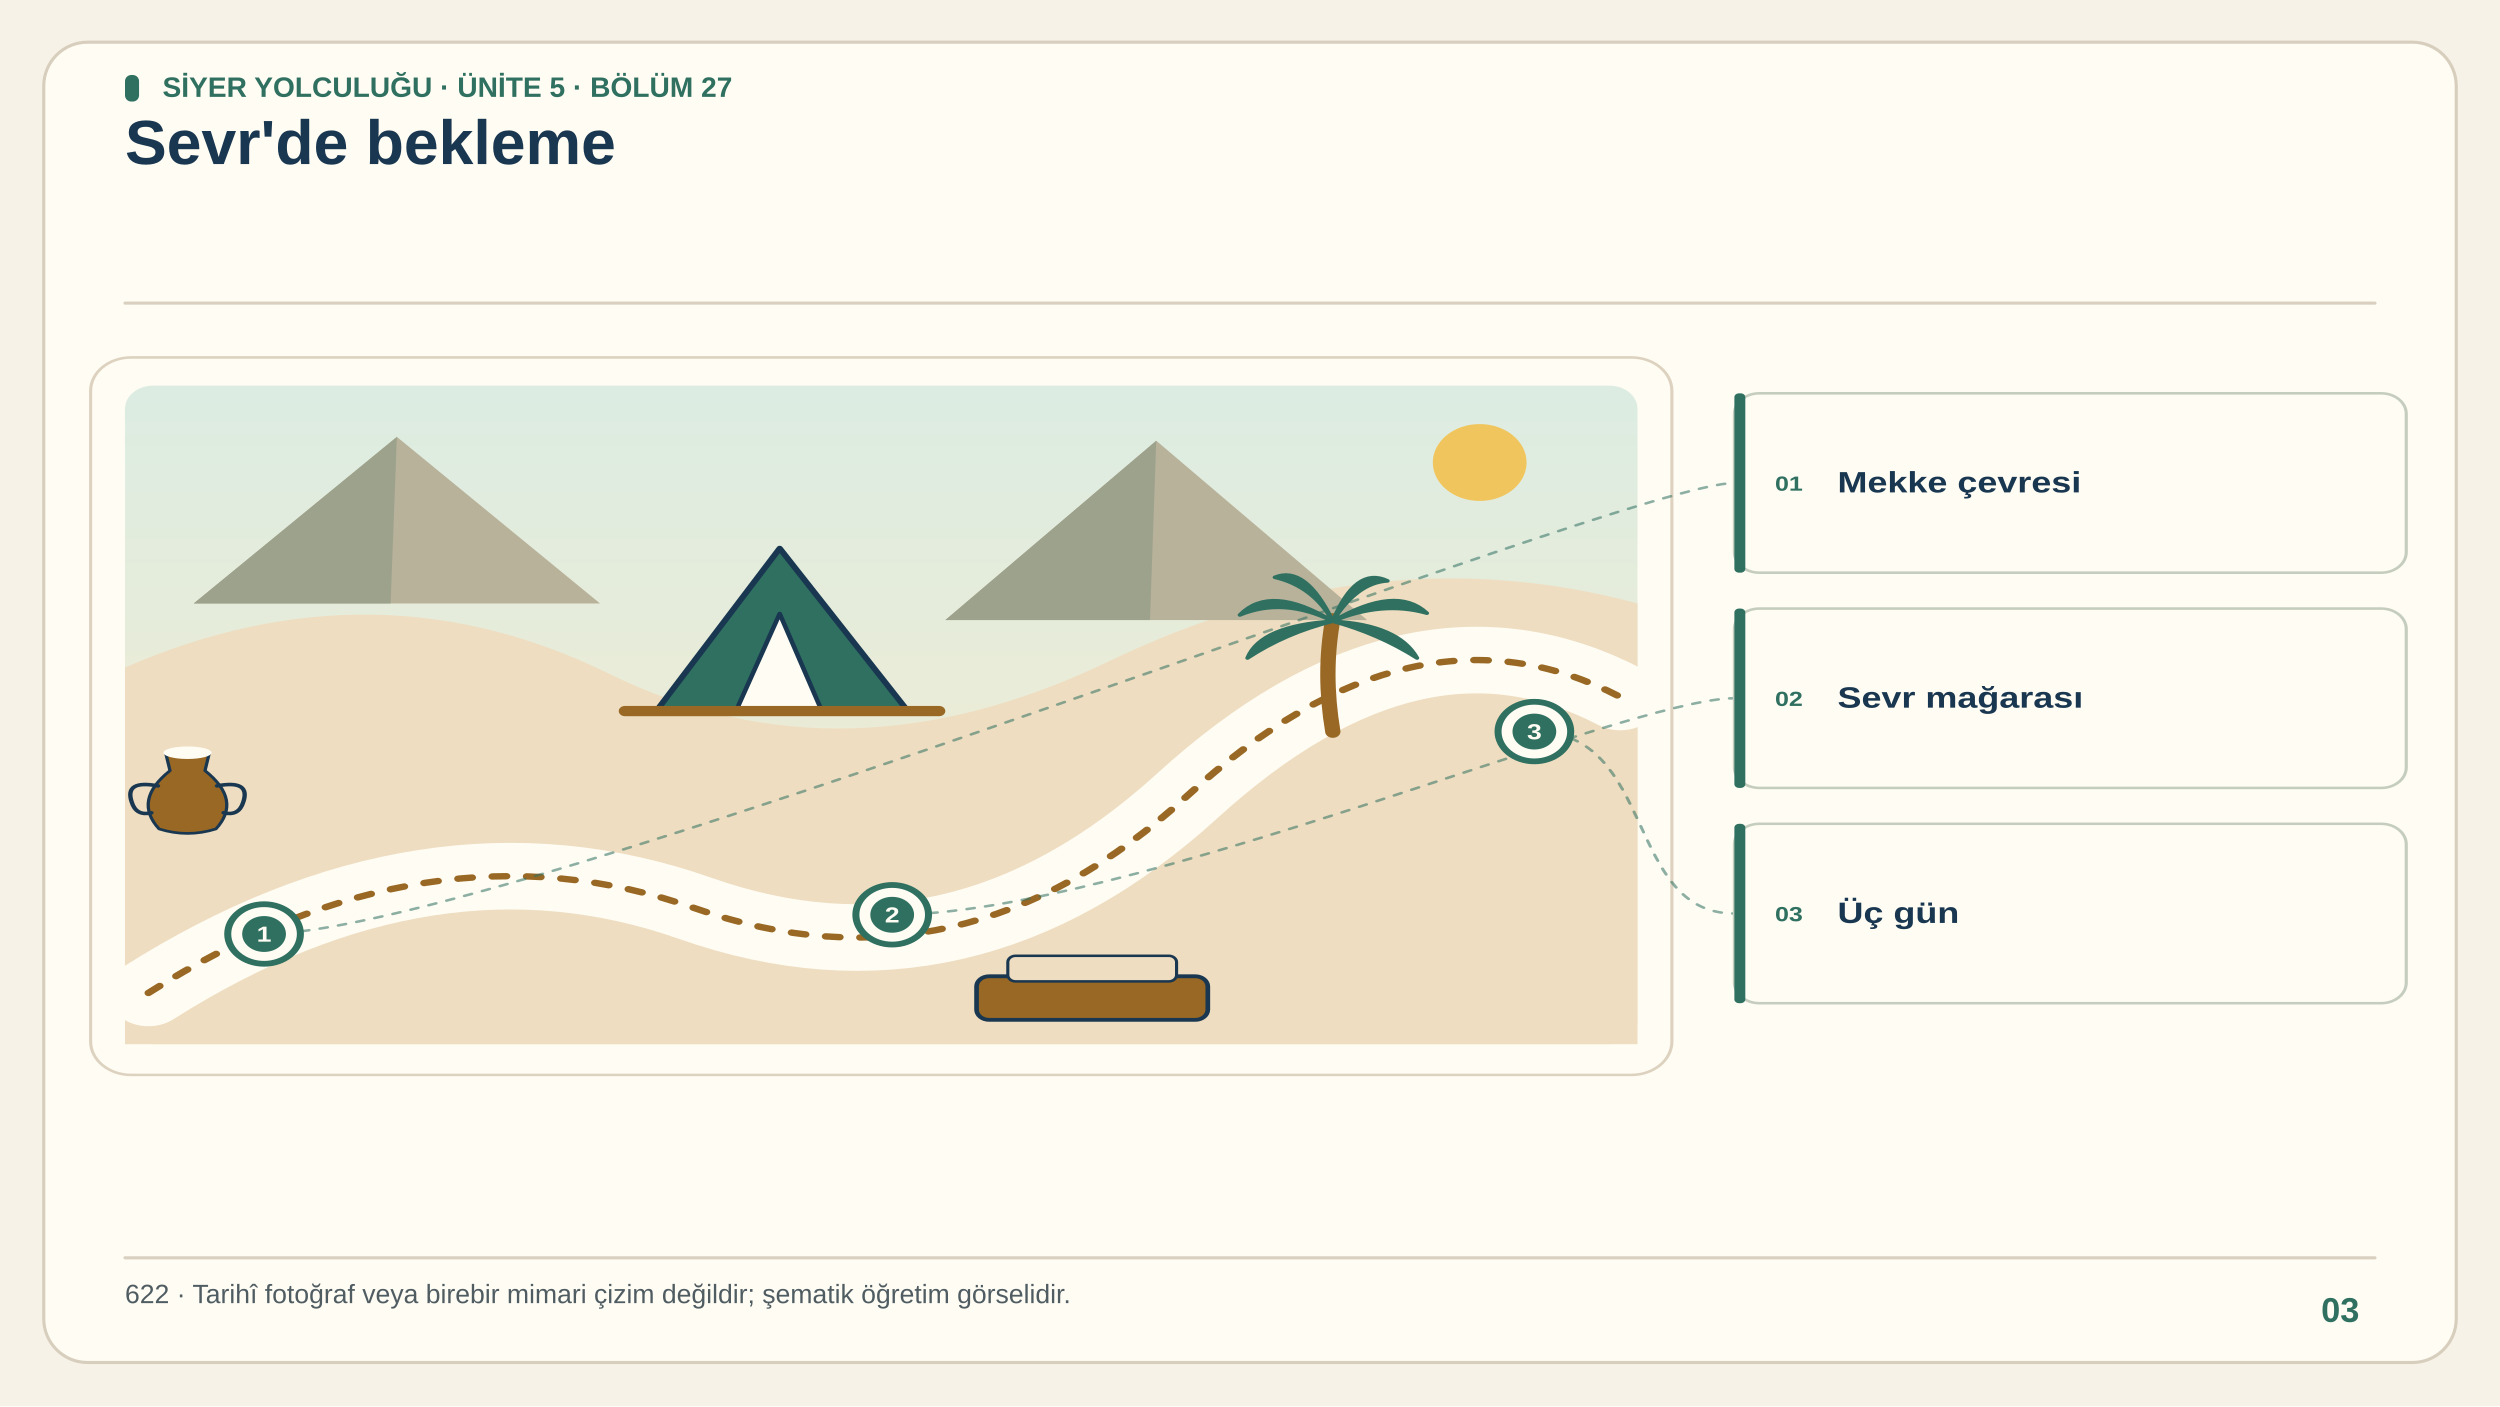
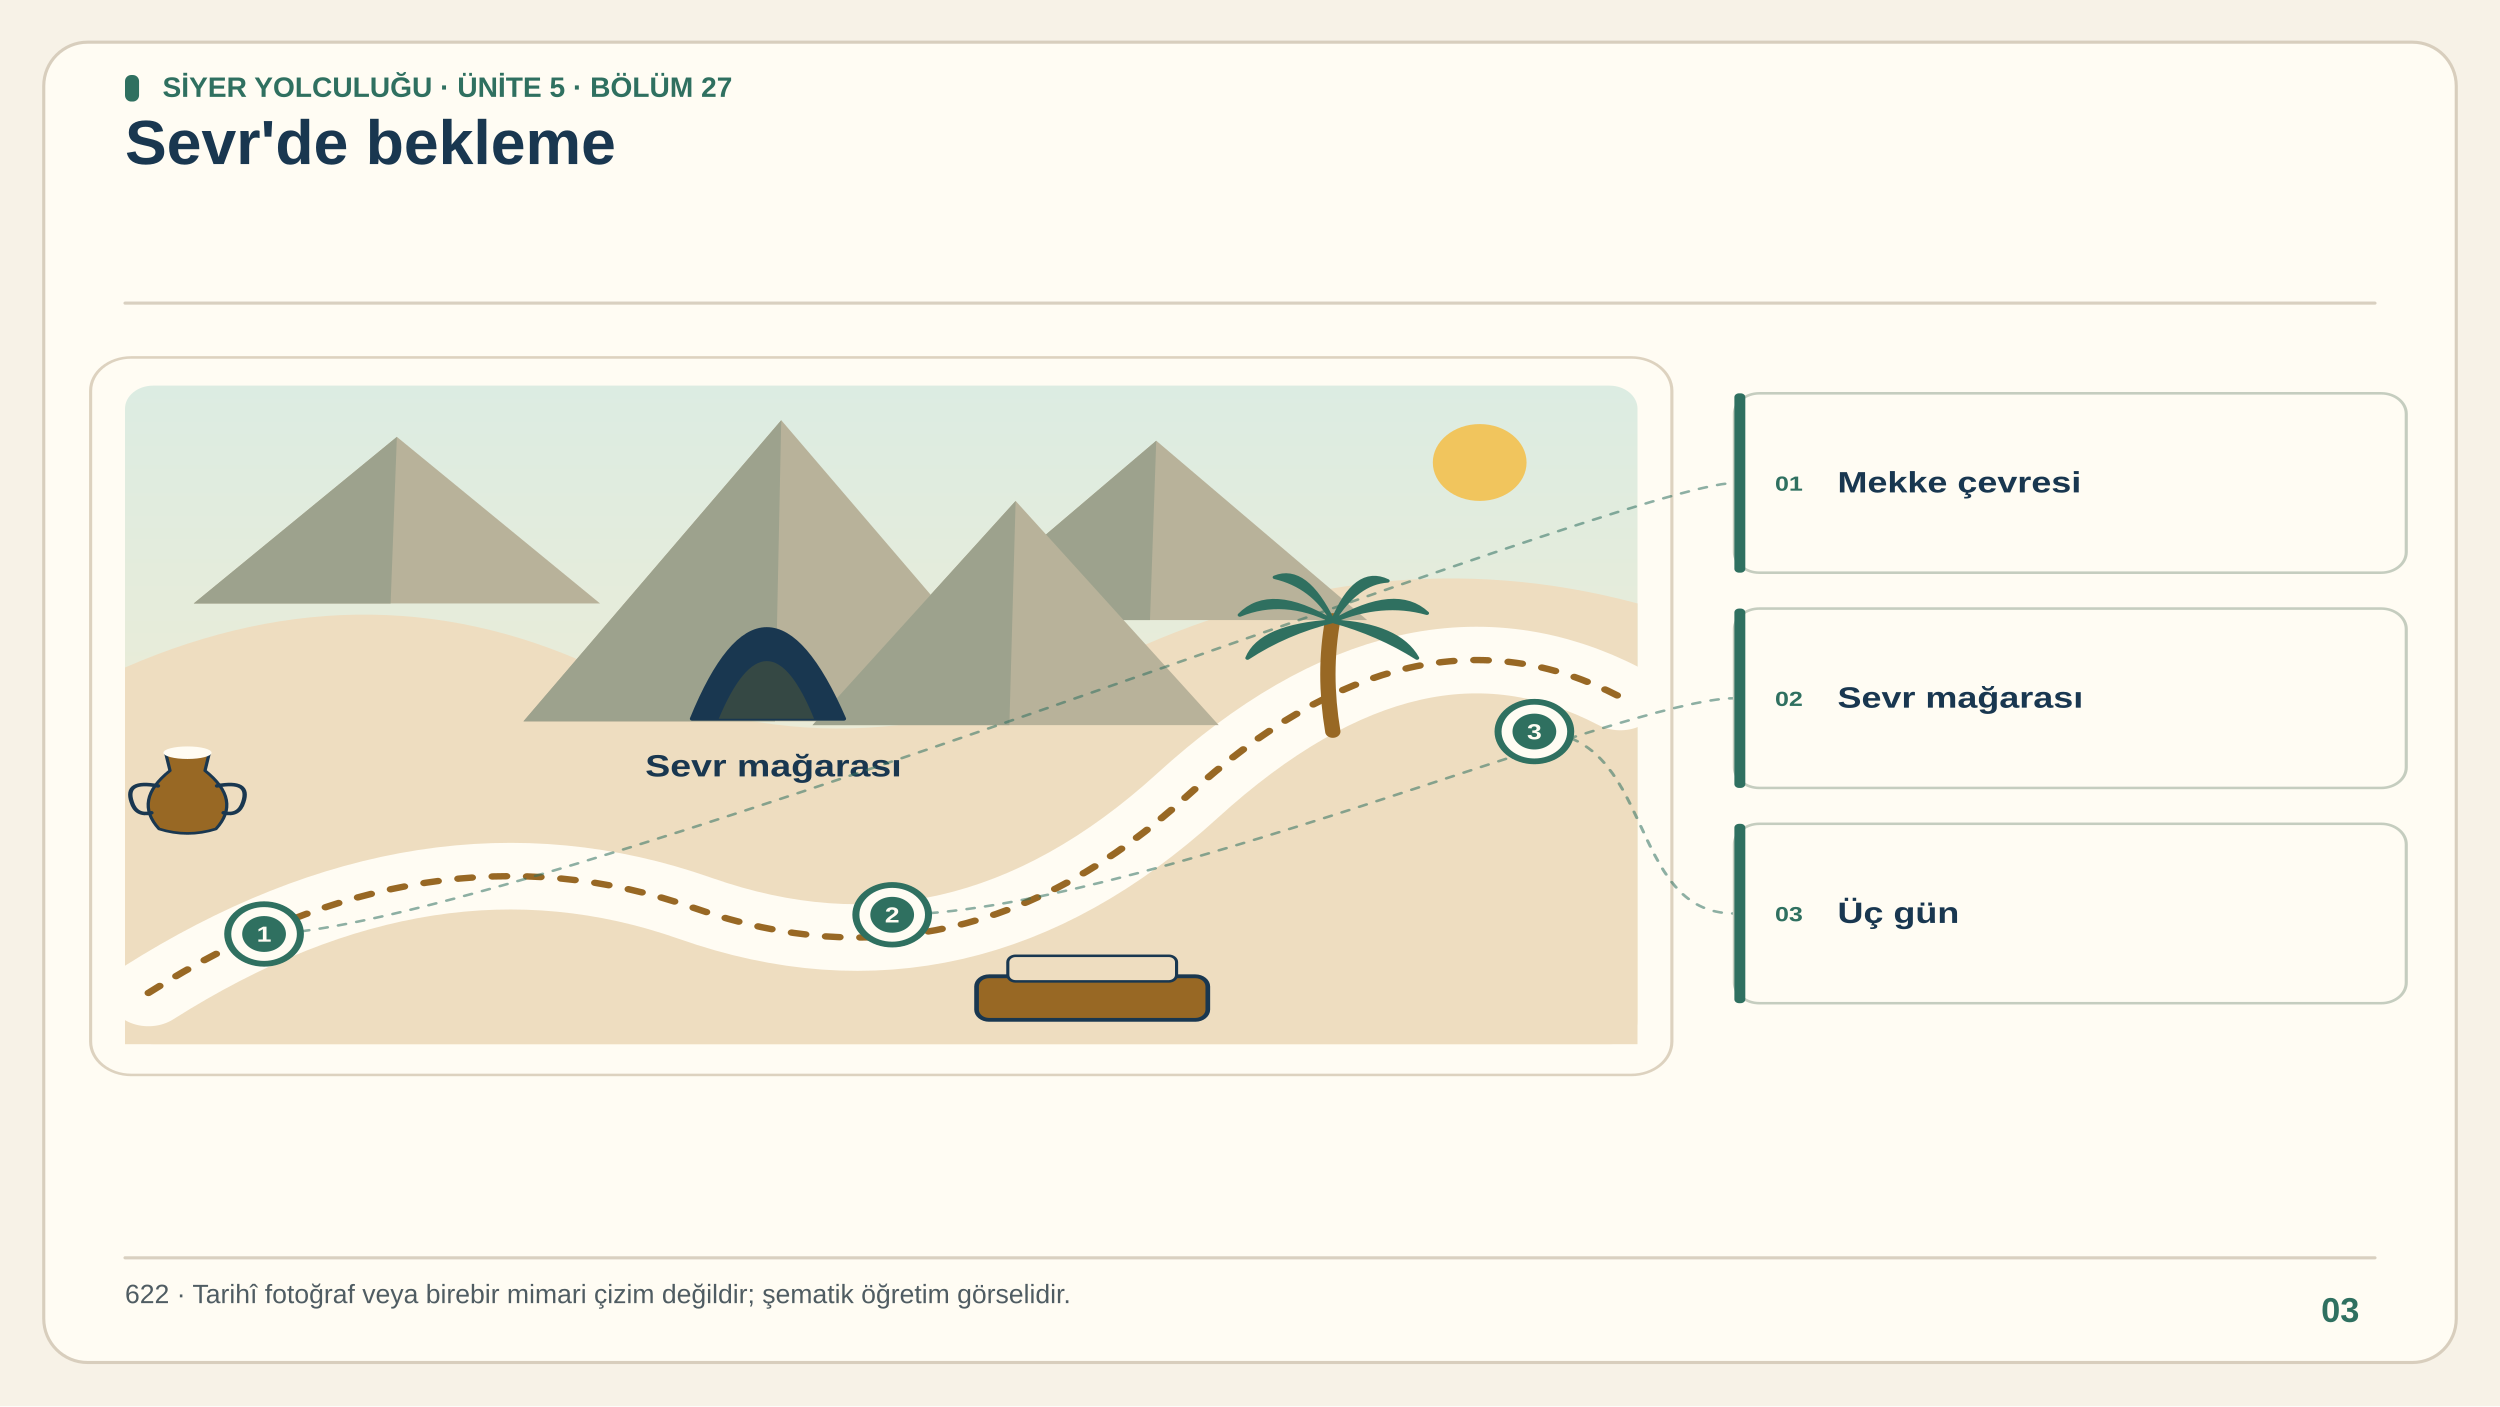
<svg xmlns="http://www.w3.org/2000/svg" width="1600" height="900" viewBox="0 0 1600 900" role="img" aria-labelledby="f27_2title f27_2desc">
  <defs>
    <linearGradient id="f27_2sky" x1="0" y1="0" x2="0" y2="1">
      <stop stop-color="#DCECE2" />
      <stop offset="1" stop-color="#F8EBCD" />
    </linearGradient>
    <linearGradient id="f27_2wood">
      <stop stop-color="#C79560" />
      <stop offset="1" stop-color="#E2BE80" />
    </linearGradient>
    <filter id="f27_2shadow" x="-15%" y="-15%" width="130%" height="140%">
      <feDropShadow dx="0" dy="6" stdDeviation="7" flood-color="#193750" flood-opacity=".12" />
    </filter>
  </defs>
  <rect x="0" y="0" width="1600" height="900" rx="0" fill="#F7F2E7" stroke="none" stroke-width="1" />
  <rect x="28" y="27" width="1544" height="845" rx="28" fill="#FFFCF3" stroke="#D8CEBD" stroke-width="2" />
  <rect x="80" y="48" width="9" height="17" rx="4" fill="#2F7060" stroke="none" stroke-width="1" />
  <text x="104" y="62" font-family="Arial, sans-serif" font-size="18" fill="#2F7060" font-weight="700" text-anchor="start">SİYER YOLCULUĞU · ÜNİTE 5 · BÖLÜM 27</text>
  <text x="80" y="105" font-family="Arial, sans-serif" font-size="40" fill="#193750" font-weight="700" text-anchor="start">Sevr'de bekleme</text>
  <path d="M80 194 H1520" fill="none" stroke="#D9D0C0" stroke-width="2" stroke-linecap="round" stroke-linejoin="round" />
  <g transform="translate(0 50) scale(1 .82)">
    <rect x="58" y="218" width="1012" height="560" rx="26" fill="#FFFCF3" stroke="#DDD2BF" stroke-width="2" />
    <rect x="80" y="240" width="968" height="514" rx="18" fill="url(#f27_2sky)" stroke="none" stroke-width="1" />
    <circle cx="947" cy="300" r="30" fill="#F1C55D" stroke="none" stroke-width="1" />
    <path d="M80 460 Q240 375 390 465 T710 455 T1048 410 V754 H80 Z" fill="#EEDDC0" stroke="none" stroke-width="0" stroke-linecap="round" stroke-linejoin="round" />
    <path d="M124 410 L254 280 L384 410 Z" fill="#B8B29A" stroke="none" stroke-width="0" stroke-linecap="round" stroke-linejoin="round" />
    <path d="M124 410 L254 280 L250 410 Z" fill="#9DA28D" stroke="none" stroke-width="0" stroke-linecap="round" stroke-linejoin="round" />
    <path d="M605 423 L740 283 L875 423 Z" fill="#B8B29A" stroke="none" stroke-width="0" stroke-linecap="round" stroke-linejoin="round" />
    <path d="M605 423 L740 283 L736 423 Z" fill="#9DA28D" stroke="none" stroke-width="0" stroke-linecap="round" stroke-linejoin="round" />
    <path d="M95 714 Q275 575 445 648 T760 560 T1037 483" fill="none" stroke="#FFFCF3" stroke-width="52" stroke-linecap="round" stroke-linejoin="round" />
    <path d="M95 714 Q275 575 445 648 T760 560 T1037 483" fill="none" stroke="#986824" stroke-width="5" stroke-linecap="round" stroke-linejoin="round" stroke-dasharray="9 13" />
    <circle cx="169" cy="668" r="23" fill="#FFFCF3" stroke="#2F7060" stroke-width="5" />
    <text x="169" y="675" font-family="Arial, sans-serif" font-size="20" fill="#193750" font-weight="700" text-anchor="middle">1</text>
    <circle cx="571" cy="653" r="23" fill="#FFFCF3" stroke="#2F7060" stroke-width="5" />
    <text x="571" y="660" font-family="Arial, sans-serif" font-size="20" fill="#193750" font-weight="700" text-anchor="middle">2</text>
    <circle cx="982" cy="510" r="23" fill="#FFFCF3" stroke="#2F7060" stroke-width="5" />
    <text x="982" y="517" font-family="Arial, sans-serif" font-size="20" fill="#193750" font-weight="700" text-anchor="middle">3</text>
-     <path d="M420 494 L499 367 581 494 Z" fill="#2F7060" stroke="#193750" stroke-width="4" stroke-linecap="round" stroke-linejoin="round" />
-     <path d="M471 494 L499 418 526 494 Z" fill="#FFFCF3" stroke="#193750" stroke-width="3" stroke-linecap="round" stroke-linejoin="round" />
-     <path d="M400 494 H601" fill="none" stroke="#986824" stroke-width="8" stroke-linecap="round" stroke-linejoin="round" />
+     <path d="M335 502 L500 267 L665 502 Z" fill="#B8B29A" stroke="none" stroke-width="0" stroke-linecap="round" stroke-linejoin="round" />
+     <path d="M335 502 L500 267 L496 502 Z" fill="#9DA28D" stroke="none" stroke-width="0" stroke-linecap="round" stroke-linejoin="round" />
+     <path d="M520 505 L650 330 L780 505 Z" fill="#B8B29A" stroke="none" stroke-width="0" stroke-linecap="round" stroke-linejoin="round" />
+     <path d="M520 505 L650 330 L646 505 Z" fill="#9DA28D" stroke="none" stroke-width="0" stroke-linecap="round" stroke-linejoin="round" />
+     <path d="M443 500 Q490 360 540 500 Z" fill="#193750" stroke="#193750" stroke-width="3" stroke-linecap="round" stroke-linejoin="round" />
+     <path d="M460 500 Q491 410 521 500 Z" fill="#354844" stroke="none" stroke-width="0" stroke-linecap="round" stroke-linejoin="round" />
+     <text x="495" y="545" font-family="Arial, sans-serif" font-size="24" fill="#193750" font-weight="700" text-anchor="middle">Sevr mağarası</text>
    <g transform="translate(853 510) scale(0.7)">
      <path d="M0 0 Q-9 -65 0 -125" fill="none" stroke="#986824" stroke-width="14" stroke-linecap="round" stroke-linejoin="round" />
      <path d="M0 -123 Q-57 -165 -85 -130 Q-45 -150 0 -123 M0 -123 Q58 -164 86 -132 Q45 -146 0 -123 M0 -123 Q-25 -186 -53 -172 Q-18 -162 0 -123 M0 -123 Q21 -185 50 -168 Q22 -166 0 -123 M0 -123 Q-66 -118 -78 -82 Q-43 -110 0 -123 M0 -123 Q60 -119 77 -82 Q42 -109 0 -123" fill="#2F7060" stroke="#2F7060" stroke-width="4" stroke-linecap="round" stroke-linejoin="round" />
    </g>
    <g transform="translate(120 558) scale(0.7)">
      <path d="M-20 -45 H20 L16 -25 Q50 8 26 40 Q0 50 -26 40 Q-50 8 -16 -25 Z" fill="#986824" stroke="#193750" stroke-width="3" stroke-linecap="round" stroke-linejoin="round" />
      <ellipse cx="0" cy="-45" rx="22" ry="7" fill="#FFFCF3" />
      <path d="M-27 -8 Q-58 -15 -51 10 Q-47 26 -33 22 M27 -8 Q58 -15 51 10 Q47 26 33 22" fill="none" stroke="#193750" stroke-width="4" stroke-linecap="round" stroke-linejoin="round" />
    </g>
    <rect x="625" y="701" width="148" height="34" rx="8" fill="#986824" stroke="#193750" stroke-width="3" />
    <rect x="645" y="685" width="108" height="20" rx="5" fill="#EEDDC0" stroke="#193750" stroke-width="2" />
    <path d="M169 668 C319 668 1040 316 1110 316" fill="none" stroke="#2F7060" stroke-width="2" stroke-linecap="round" stroke-linejoin="round" stroke-dasharray="5 7" opacity=".55" />
    <path d="M571 653 C721 653 1040 484 1110 484" fill="none" stroke="#2F7060" stroke-width="2" stroke-linecap="round" stroke-linejoin="round" stroke-dasharray="5 7" opacity=".55" />
    <path d="M982 510 C1060 510 1040 652 1110 652" fill="none" stroke="#2F7060" stroke-width="2" stroke-linecap="round" stroke-linejoin="round" stroke-dasharray="5 7" opacity=".55" />
    <rect x="1110" y="246" width="430" height="140" rx="16" fill="#FFFCF3" stroke="#C5CDBF" stroke-width="2" />
    <rect x="1110" y="246" width="7" height="140" rx="3" fill="#2F7060" stroke="none" stroke-width="1" />
    <text x="1136" y="322" font-family="Arial, sans-serif" font-size="16" fill="#2F7060" font-weight="700" text-anchor="start">01</text>
    <text x="1176" y="323.36" font-family="Arial, sans-serif" font-size="23" fill="#193750" font-weight="600" text-anchor="start">Mekke çevresi</text>
    <circle cx="169" cy="668" r="23" fill="#FFFCF3" stroke="#2F7060" stroke-width="4" />
    <circle cx="169" cy="668" r="14" fill="#2F7060" stroke="none" stroke-width="1" />
    <text x="169" y="674" font-family="Arial, sans-serif" font-size="17" fill="#FFFCF3" font-weight="700" text-anchor="middle">1</text>
    <rect x="1110" y="414" width="430" height="140" rx="16" fill="#FFFCF3" stroke="#C5CDBF" stroke-width="2" />
    <rect x="1110" y="414" width="7" height="140" rx="3" fill="#2F7060" stroke="none" stroke-width="1" />
    <text x="1136" y="490" font-family="Arial, sans-serif" font-size="16" fill="#2F7060" font-weight="700" text-anchor="start">02</text>
    <text x="1176" y="491.36" font-family="Arial, sans-serif" font-size="23" fill="#193750" font-weight="600" text-anchor="start">Sevr mağarası</text>
    <circle cx="571" cy="653" r="23" fill="#FFFCF3" stroke="#2F7060" stroke-width="4" />
    <circle cx="571" cy="653" r="14" fill="#2F7060" stroke="none" stroke-width="1" />
    <text x="571" y="659" font-family="Arial, sans-serif" font-size="17" fill="#FFFCF3" font-weight="700" text-anchor="middle">2</text>
    <rect x="1110" y="582" width="430" height="140" rx="16" fill="#FFFCF3" stroke="#C5CDBF" stroke-width="2" />
    <rect x="1110" y="582" width="7" height="140" rx="3" fill="#2F7060" stroke="none" stroke-width="1" />
    <text x="1136" y="658" font-family="Arial, sans-serif" font-size="16" fill="#2F7060" font-weight="700" text-anchor="start">03</text>
    <text x="1176" y="659.36" font-family="Arial, sans-serif" font-size="23" fill="#193750" font-weight="600" text-anchor="start">Üç gün</text>
    <circle cx="982" cy="510" r="23" fill="#FFFCF3" stroke="#2F7060" stroke-width="4" />
    <circle cx="982" cy="510" r="14" fill="#2F7060" stroke="none" stroke-width="1" />
    <text x="982" y="516" font-family="Arial, sans-serif" font-size="17" fill="#FFFCF3" font-weight="700" text-anchor="middle">3</text>
  </g>
  <path d="M80 805 H1520" fill="none" stroke="#D9D0C0" stroke-width="2" stroke-linecap="round" stroke-linejoin="round" />
  <text x="80" y="834" font-family="Arial, sans-serif" font-size="17" fill="#4F5C62" font-weight="500" text-anchor="start">622 · Tarihî fotoğraf veya birebir mimari çizim değildir; şematik öğretim görselidir.</text>
  <text x="1510" y="846" font-family="Arial, sans-serif" font-size="22" fill="#2F7060" font-weight="700" text-anchor="end">03</text>
</svg>
